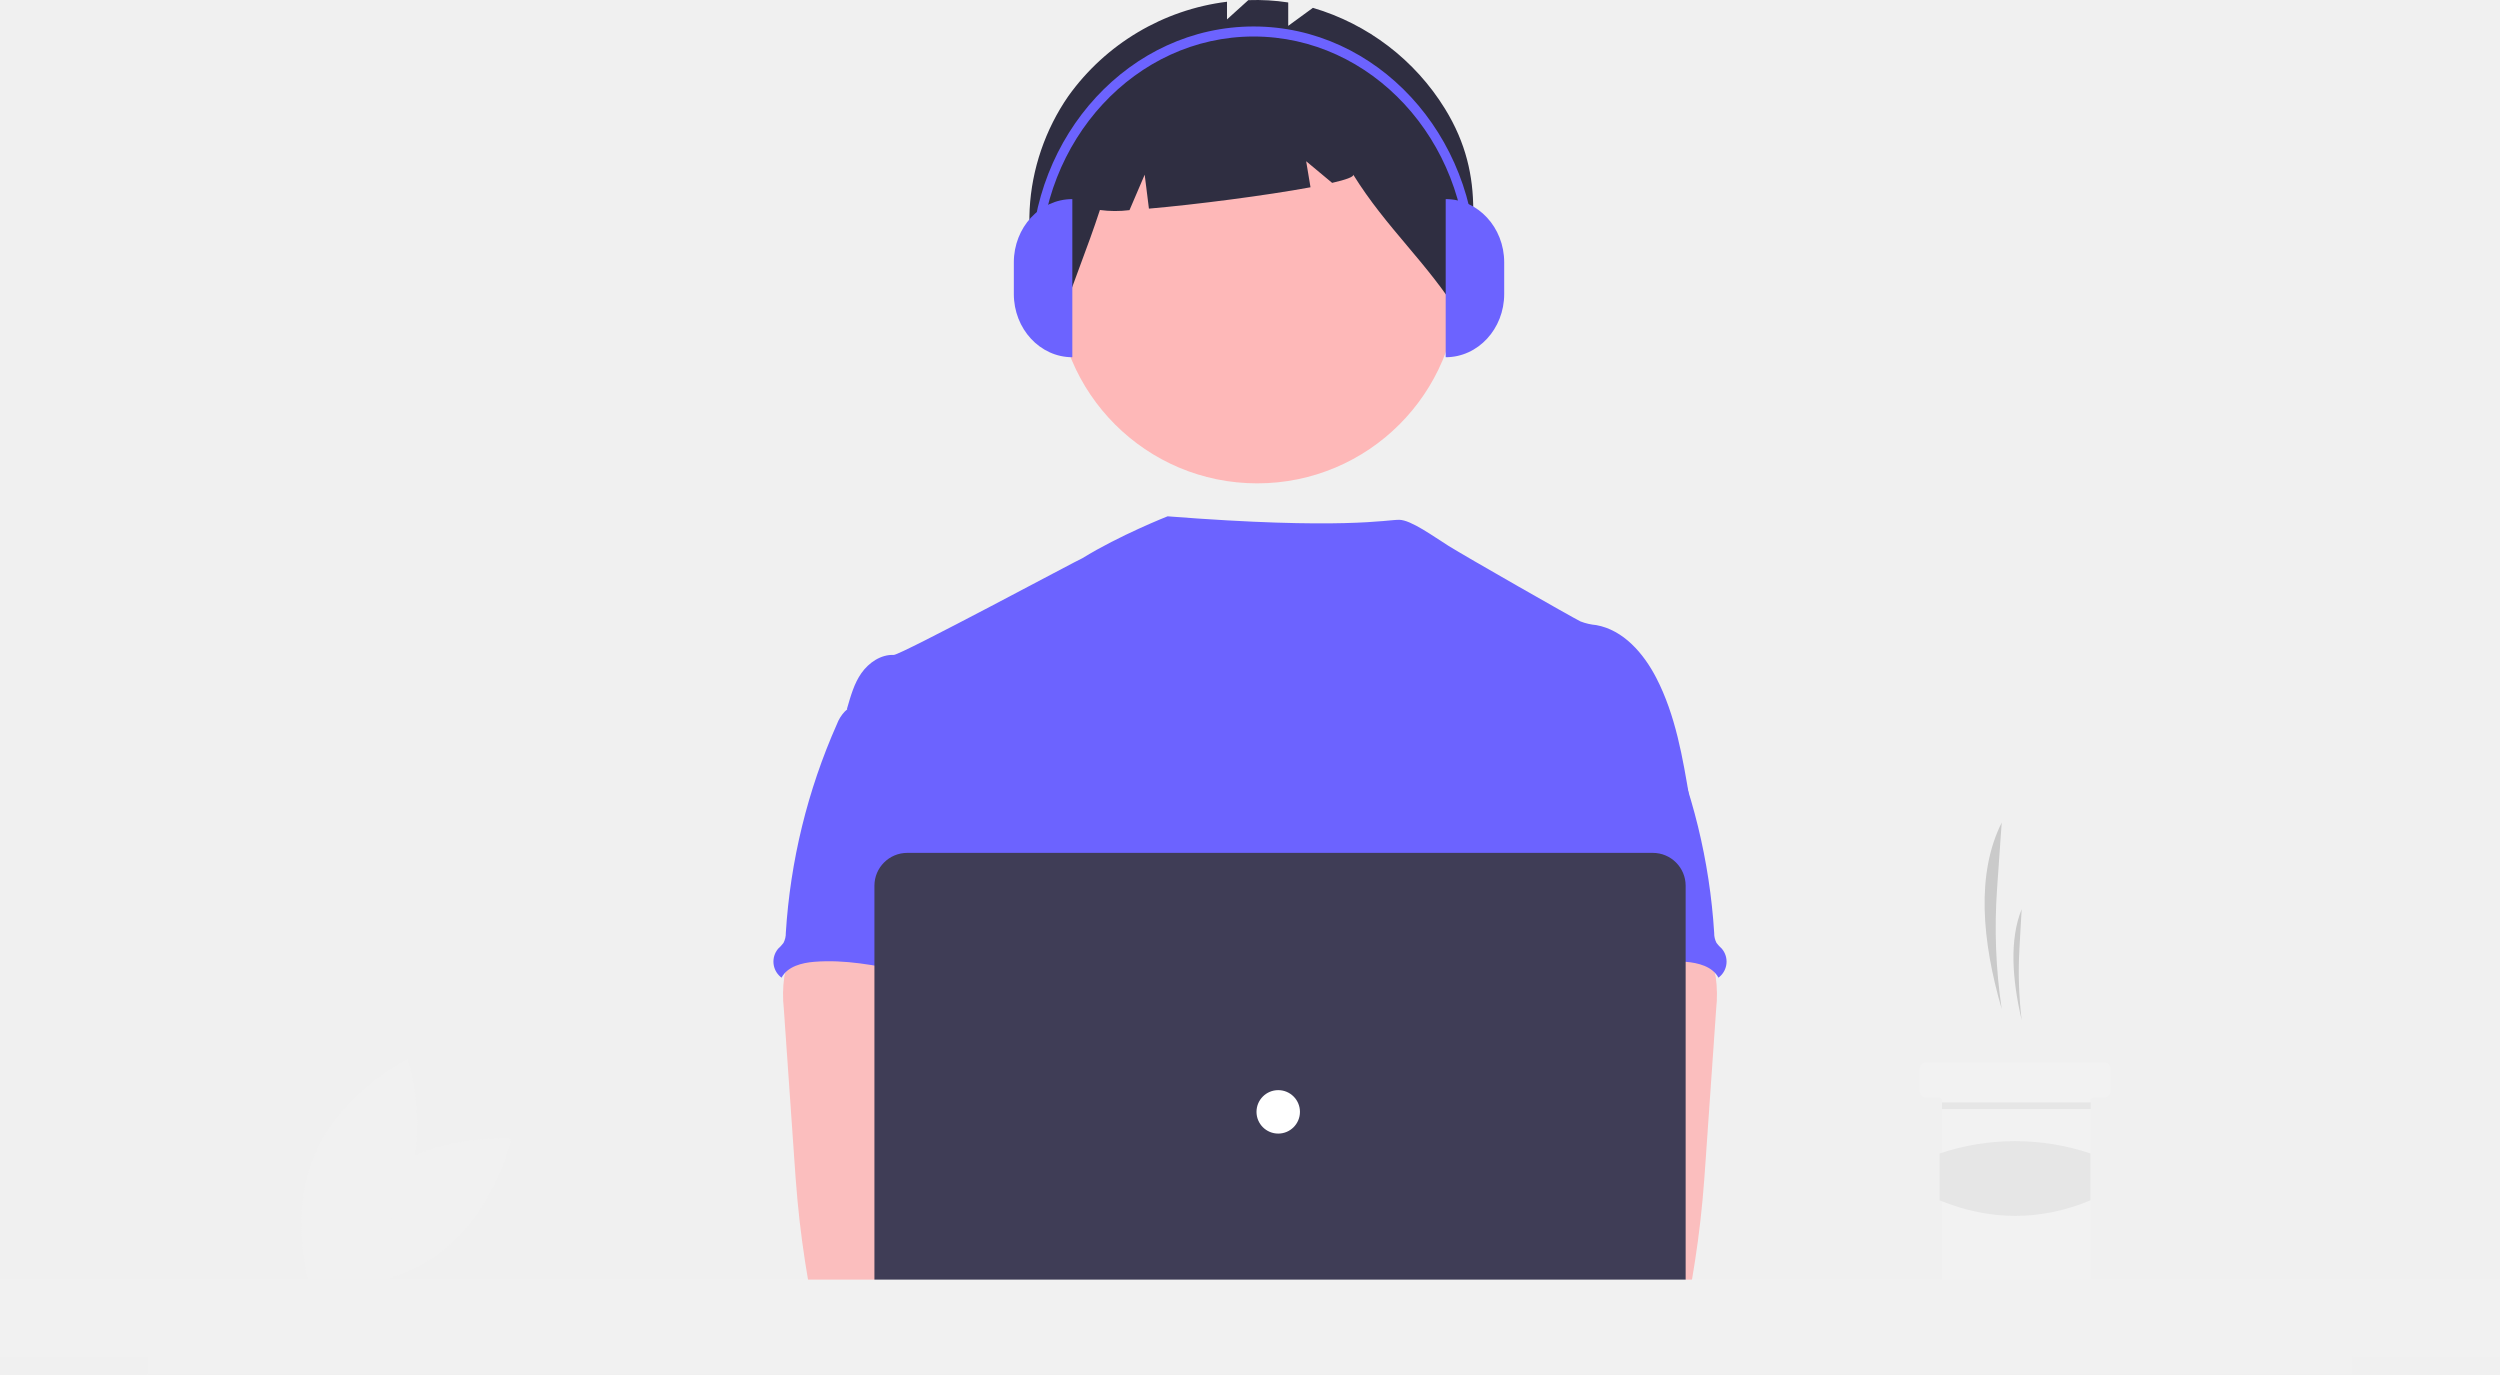
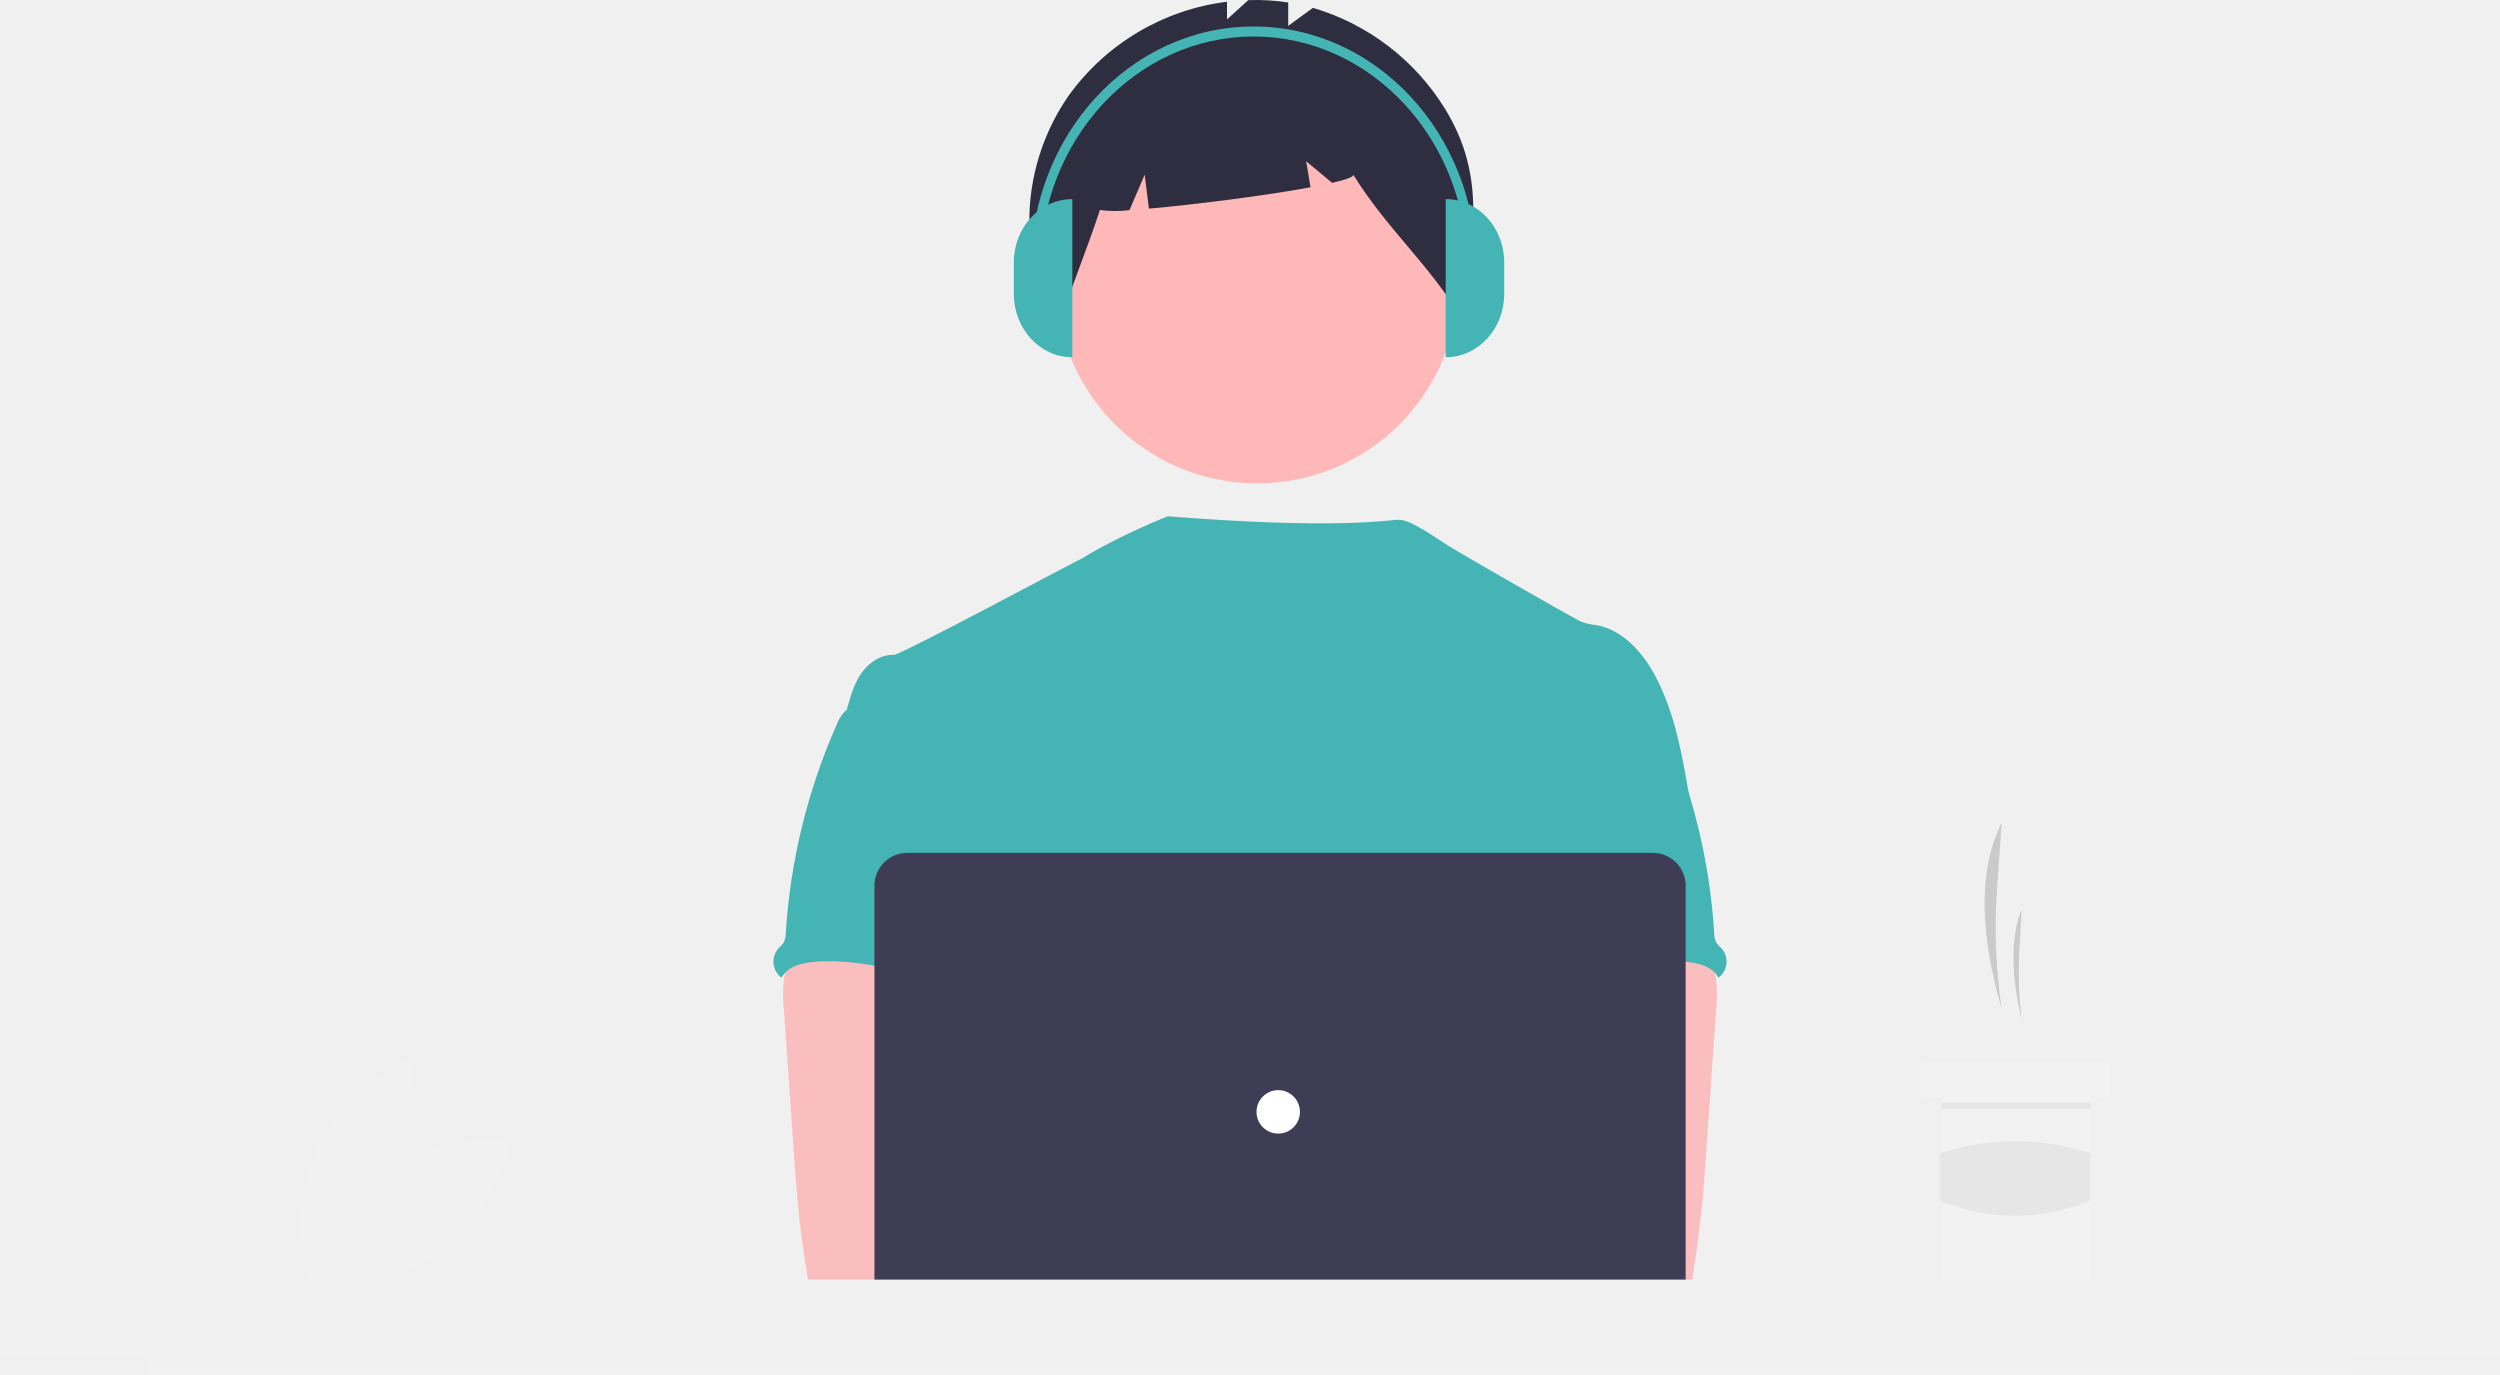
<svg xmlns="http://www.w3.org/2000/svg" id="a57f6051-90d9-4b0f-831b-7c7398482616" data-name="Layer 1" width="878.63" height="483" viewBox="0 0 878.63 483">
  <path d="M294.716,621.203c-19.511,14.544-25.04,40.135-25.04,40.135s26.104,2.009,45.615-12.535,25.04-40.135,25.04-40.135S314.227,606.659,294.716,621.203Z" transform="translate(-160.6848 -208.5)" fill="#f1f1f1" />
  <path d="M302.844,628.032c-9.377,22.456-32.862,34.028-32.862,34.028s-8.281-24.837,1.096-47.293,32.862-34.028,32.862-34.028S312.221,605.576,302.844,628.032Z" transform="translate(-160.6848 -208.5)" fill="#f1f1f1" />
  <path d="M864.187,563.114h0a194.657,194.657,0,0,1-1.633-42.195l1.633-23.307h0c-9,17.908-6.966,41.479,0,65.502Z" transform="translate(-160.6848 -208.5)" fill="#cacaca" />
  <path d="M871.205,567.013h0a143.091,143.091,0,0,1-.786-25.116l.786-13.873h0C866.875,538.683,867.854,552.713,871.205,567.013Z" transform="translate(-160.6848 -208.5)" fill="#cacaca" />
  <path d="M902.401,584.17v7.798a2.352,2.352,0,0,1-2.339,2.339h-3.899a.777.777,0,0,0-.78.78v63.943a2.351,2.351,0,0,1-2.339,2.339H845.476a2.341,2.341,0,0,1-2.339-2.339V595.087a.782.782,0,0,0-.78-.78H837.678a2.341,2.341,0,0,1-2.339-2.339v-7.798a2.336,2.336,0,0,1,2.339-2.339h62.383A2.346,2.346,0,0,1,902.401,584.17Z" transform="translate(-160.6848 -208.5)" fill="#f2f2f2" />
  <rect x="682.522" y="387.445" width="52.246" height="2.339" fill="#e6e6e6" />
  <path d="M895.383,630.369c-17.483,7.235-35.156,7.315-53.026,0v-16.481a83.274,83.274,0,0,1,53.026,0Z" transform="translate(-160.6848 -208.5)" fill="#e6e6e6" />
  <circle id="fff0188c-9915-4c0d-8339-9317a77083e8" data-name="Ellipse 276" cx="441.853" cy="99.211" r="70.666" fill="#feb8b8" />
  <path id="ac220ed6-7c3f-4d1e-8d82-3295770c496a" data-name="Path 1461" d="M668.54,246.746a81.614,81.614,0,0,0-46.43-35.492l-8.675,6.331v-8.22a75.123,75.123,0,0,0-14.032-.817l-7.485,6.772V209.11a80.834,80.834,0,0,0-55.763,33.169c-16.254,23.432-18.998,56.032-3.011,79.652,4.388-13.487,9.715-26.142,14.104-39.628a39.916,39.916,0,0,0,10.399.05l5.339-12.459,1.492,11.931c16.55-1.441,41.096-4.607,56.785-7.508l-1.526-9.154,9.128,7.606c4.806-1.106,7.66-2.11,7.425-2.877,11.668,18.811,25.948,30.826,37.616,49.637C678.337,293.006,683.437,270.951,668.54,246.746Z" transform="translate(-160.6848 -208.5)" fill="#2f2e41" />
-   <path d="M754.52,489.43c-2.43-14.619-4.936-29.519-11.731-42.689-4.466-8.626-11.554-16.847-21.11-18.552a20.422,20.422,0,0,1-5.497-1.272c-2.8-1.349-40.425-22.827-46.405-26.568-5.135-3.212-13.24-9.158-17.327-9.158-4.112-.09-19.878,3.579-81.414-1.231,0,0-16.905,6.663-29.985,14.743-.198-.131-63.869,34.06-66.261,33.97-4.53-.191-8.741,2.71-11.338,6.362-2.596,3.652-3.814,8.174-5.089,12.546,13.907,30.97,26.631,61.98,40.539,92.95a7.931,7.931,0,0,1,1.006,3.815,9.31,9.31,0,0,1-1.73,3.815c-6.82,10.956-6.603,24.736-5.858,37.613.746,12.877,1.668,26.478-4.087,38.02-1.565,3.169-3.601,6.069-5.089,9.238-3.486,7.177-4.746,30.131-2.71,37.842l255.121,7.309C730.067,673.102,754.52,489.43,754.52,489.43Z" transform="translate(-160.6848 -208.5)" fill="#6c63ff" />
+   <path d="M754.52,489.43c-2.43-14.619-4.936-29.519-11.731-42.689-4.466-8.626-11.554-16.847-21.11-18.552a20.422,20.422,0,0,1-5.497-1.272c-2.8-1.349-40.425-22.827-46.405-26.568-5.135-3.212-13.24-9.158-17.327-9.158-4.112-.09-19.878,3.579-81.414-1.231,0,0-16.905,6.663-29.985,14.743-.198-.131-63.869,34.06-66.261,33.97-4.53-.191-8.741,2.71-11.338,6.362-2.596,3.652-3.814,8.174-5.089,12.546,13.907,30.97,26.631,61.98,40.539,92.95a7.931,7.931,0,0,1,1.006,3.815,9.31,9.31,0,0,1-1.73,3.815c-6.82,10.956-6.603,24.736-5.858,37.613.746,12.877,1.668,26.478-4.087,38.02-1.565,3.169-3.601,6.069-5.089,9.238-3.486,7.177-4.746,30.131-2.71,37.842l255.121,7.309C730.067,673.102,754.52,489.43,754.52,489.43Z" transform="translate(-160.6848 -208.5)" fill="#44b4b4" />
  <path id="bb46eb08-8e3e-4ac5-913b-26d221d967b9" data-name="Path 1421" d="M436.31,551.903a45.043,45.043,0,0,0-.153,11.109l3.657,52.513c.343,4.949.681,9.887,1.146,14.824.877,9.581,2.188,19.086,3.815,28.578a5.09,5.09,0,0,0,5.216,4.949c16.096,3.406,32.726,3.27,49.153,2.342,25.067-1.399,89.198-4.046,93.116-9.136s1.635-13.322-3.474-17.438-89.739-14.149-89.739-14.149c.827-6.553,3.321-12.724,5.688-18.946,4.25-11.035,8.22-22.432,8.297-34.253s-4.377-24.25-14.061-31.022c-7.966-5.56-18.221-6.591-27.928-6.362-7.062.203-19.265-1.489-25.716,1.272C440.223,538.431,437.264,546.905,436.31,551.903Z" transform="translate(-160.6848 -208.5)" fill="#fbbebe" />
-   <path id="efe93a1e-ccdd-49fd-af5f-e26394aa0937" data-name="Path 1430" d="M457.627,458.523a13.17,13.17,0,0,0-2.824,4.518A213.588,213.588,0,0,0,436.862,536.356a7.329,7.329,0,0,1-.827,3.55,15.535,15.535,0,0,1-1.87,2.023,7.024,7.024,0,0,0,.84,9.898q.173.146.356.281c2.099-3.951,7.125-5.242,11.592-5.586,21.389-1.692,42.282,8.259,63.734,7.508-1.514-5.23-3.691-10.256-4.925-15.548-5.459-23.502,8.156-49.089-.191-71.726-1.667-4.53-4.453-8.983-8.843-10.968a23.555,23.555,0,0,0-5.662-1.499c-5.421-.98-16.212-5.166-21.453-3.486-1.935.624-2.697,2.443-4.301,3.542C462.877,455.902,459.646,456.474,457.627,458.523Z" transform="translate(-160.6848 -208.5)" fill="#6c63ff" />
+   <path id="efe93a1e-ccdd-49fd-af5f-e26394aa0937" data-name="Path 1430" d="M457.627,458.523a13.17,13.17,0,0,0-2.824,4.518A213.588,213.588,0,0,0,436.862,536.356a7.329,7.329,0,0,1-.827,3.55,15.535,15.535,0,0,1-1.87,2.023,7.024,7.024,0,0,0,.84,9.898q.173.146.356.281c2.099-3.951,7.125-5.242,11.592-5.586,21.389-1.692,42.282,8.259,63.734,7.508-1.514-5.23-3.691-10.256-4.925-15.548-5.459-23.502,8.156-49.089-.191-71.726-1.667-4.53-4.453-8.983-8.843-10.968a23.555,23.555,0,0,0-5.662-1.499c-5.421-.98-16.212-5.166-21.453-3.486-1.935.624-2.697,2.443-4.301,3.542C462.877,455.902,459.646,456.474,457.627,458.523Z" transform="translate(-160.6848 -208.5)" fill="#44b4b4" />
  <path id="a38c3c09-000b-42b7-8619-0229d8aff5e9" data-name="Path 1421" d="M754.672,536.183c-6.451-2.762-18.653-1.069-25.716-1.272-9.707-.229-19.962.802-27.928,6.362-9.684,6.772-14.137,19.201-14.061,31.022s4.046,23.218,8.297,34.253c2.366,6.222,4.861,12.393,5.688,18.946,0,0-84.63,10.034-89.739,14.149s-7.392,12.348-3.474,17.438,126.173,10.2,142.269,6.794a5.09,5.09,0,0,0,5.216-4.949c1.627-9.491,2.937-18.996,3.815-28.578.465-4.937.802-9.874,1.146-14.824l3.657-52.513a45.043,45.043,0,0,0-.153-11.109C762.736,546.905,759.777,538.431,754.672,536.183Z" transform="translate(-160.6848 -208.5)" fill="#fbbebe" />
-   <path id="bd3879bf-5d05-49be-b690-c4d97e29a2ab" data-name="Path 1430" d="M734.687,454.346c-1.603-1.099-2.366-2.918-4.301-3.542-5.241-1.68-16.032,2.507-21.453,3.486a23.555,23.555,0,0,0-5.662,1.499c-4.389,1.985-7.175,6.438-8.843,10.968-8.347,22.637,5.268,48.224-.191,71.726-1.234,5.293-3.411,10.318-4.925,15.548,21.453.751,42.346-9.2,63.734-7.508,4.467.343,9.493,1.635,11.592,5.586q.183-.135.356-.281a7.024,7.024,0,0,0,.84-9.898,15.535,15.535,0,0,1-1.87-2.023,7.329,7.329,0,0,1-.827-3.55,213.588,213.588,0,0,0-17.941-73.316,13.17,13.17,0,0,0-2.824-4.518C740.354,456.474,737.123,455.902,734.687,454.346Z" transform="translate(-160.6848 -208.5)" fill="#6c63ff" />
+   <path id="bd3879bf-5d05-49be-b690-c4d97e29a2ab" data-name="Path 1430" d="M734.687,454.346c-1.603-1.099-2.366-2.918-4.301-3.542-5.241-1.68-16.032,2.507-21.453,3.486a23.555,23.555,0,0,0-5.662,1.499c-4.389,1.985-7.175,6.438-8.843,10.968-8.347,22.637,5.268,48.224-.191,71.726-1.234,5.293-3.411,10.318-4.925,15.548,21.453.751,42.346-9.2,63.734-7.508,4.467.343,9.493,1.635,11.592,5.586q.183-.135.356-.281a7.024,7.024,0,0,0,.84-9.898,15.535,15.535,0,0,1-1.87-2.023,7.329,7.329,0,0,1-.827-3.55,213.588,213.588,0,0,0-17.941-73.316,13.17,13.17,0,0,0-2.824-4.518C740.354,456.474,737.123,455.902,734.687,454.346Z" transform="translate(-160.6848 -208.5)" fill="#44b4b4" />
  <circle cx="420.924" cy="438.81" r="19.073" fill="#fbbebe" />
  <circle cx="463.156" cy="438.81" r="19.073" fill="#fbbebe" />
  <path d="M741.572,690.288H479.542a11.552,11.552,0,0,1-11.539-11.539V519.783a11.552,11.552,0,0,1,11.539-11.539H741.572a11.552,11.552,0,0,1,11.539,11.539V678.75A11.552,11.552,0,0,1,741.572,690.288Z" transform="translate(-160.6848 -208.5)" fill="#3f3d56" />
  <circle id="bf1cdf42-3b4f-4239-91c9-f6802a29e918" data-name="Ellipse 263" cx="449.236" cy="390.766" r="7.635" fill="#fff" />
  <polygon points="878.63 449.724 0 449.724 0 476.724 51.97 476.724 51.97 483 826.68 483 826.68 476.724 878.63 476.724 878.63 449.724" fill="#f1f1f1" />
-   <path d="M537.556,334.049h0c-11.355,0-20.559-9.952-20.559-22.229h0V300.705c0-12.277,9.205-22.229,20.559-22.229h0v55.574Z" transform="translate(-160.6848 -208.5)" fill="#6c63ff" />
-   <path d="M668.779,278.476h0c11.355,0,20.559,9.952,20.559,22.229v11.115c0,12.277-9.205,22.229-20.559,22.229h0V278.476Z" transform="translate(-160.6848 -208.5)" fill="#6c63ff" />
-   <path d="M679.553,302.452h-3.262c0-44.73-33.656-81.121-75.026-81.121-41.369,0-75.026,36.391-75.026,81.121h-3.262c0-46.675,35.12-84.648,78.288-84.648C644.433,217.804,679.553,255.777,679.553,302.452Z" transform="translate(-160.6848 -208.5)" fill="#6c63ff" />
+   <path d="M537.556,334.049h0c-11.355,0-20.559-9.952-20.559-22.229h0V300.705c0-12.277,9.205-22.229,20.559-22.229h0v55.574Z" transform="translate(-160.6848 -208.5)" fill="#44b4b4" />
+   <path d="M668.779,278.476h0c11.355,0,20.559,9.952,20.559,22.229v11.115c0,12.277-9.205,22.229-20.559,22.229h0V278.476Z" transform="translate(-160.6848 -208.5)" fill="#44b4b4" />
+   <path d="M679.553,302.452h-3.262c0-44.73-33.656-81.121-75.026-81.121-41.369,0-75.026,36.391-75.026,81.121h-3.262c0-46.675,35.12-84.648,78.288-84.648C644.433,217.804,679.553,255.777,679.553,302.452Z" transform="translate(-160.6848 -208.5)" fill="#44b4b4" />
</svg>
